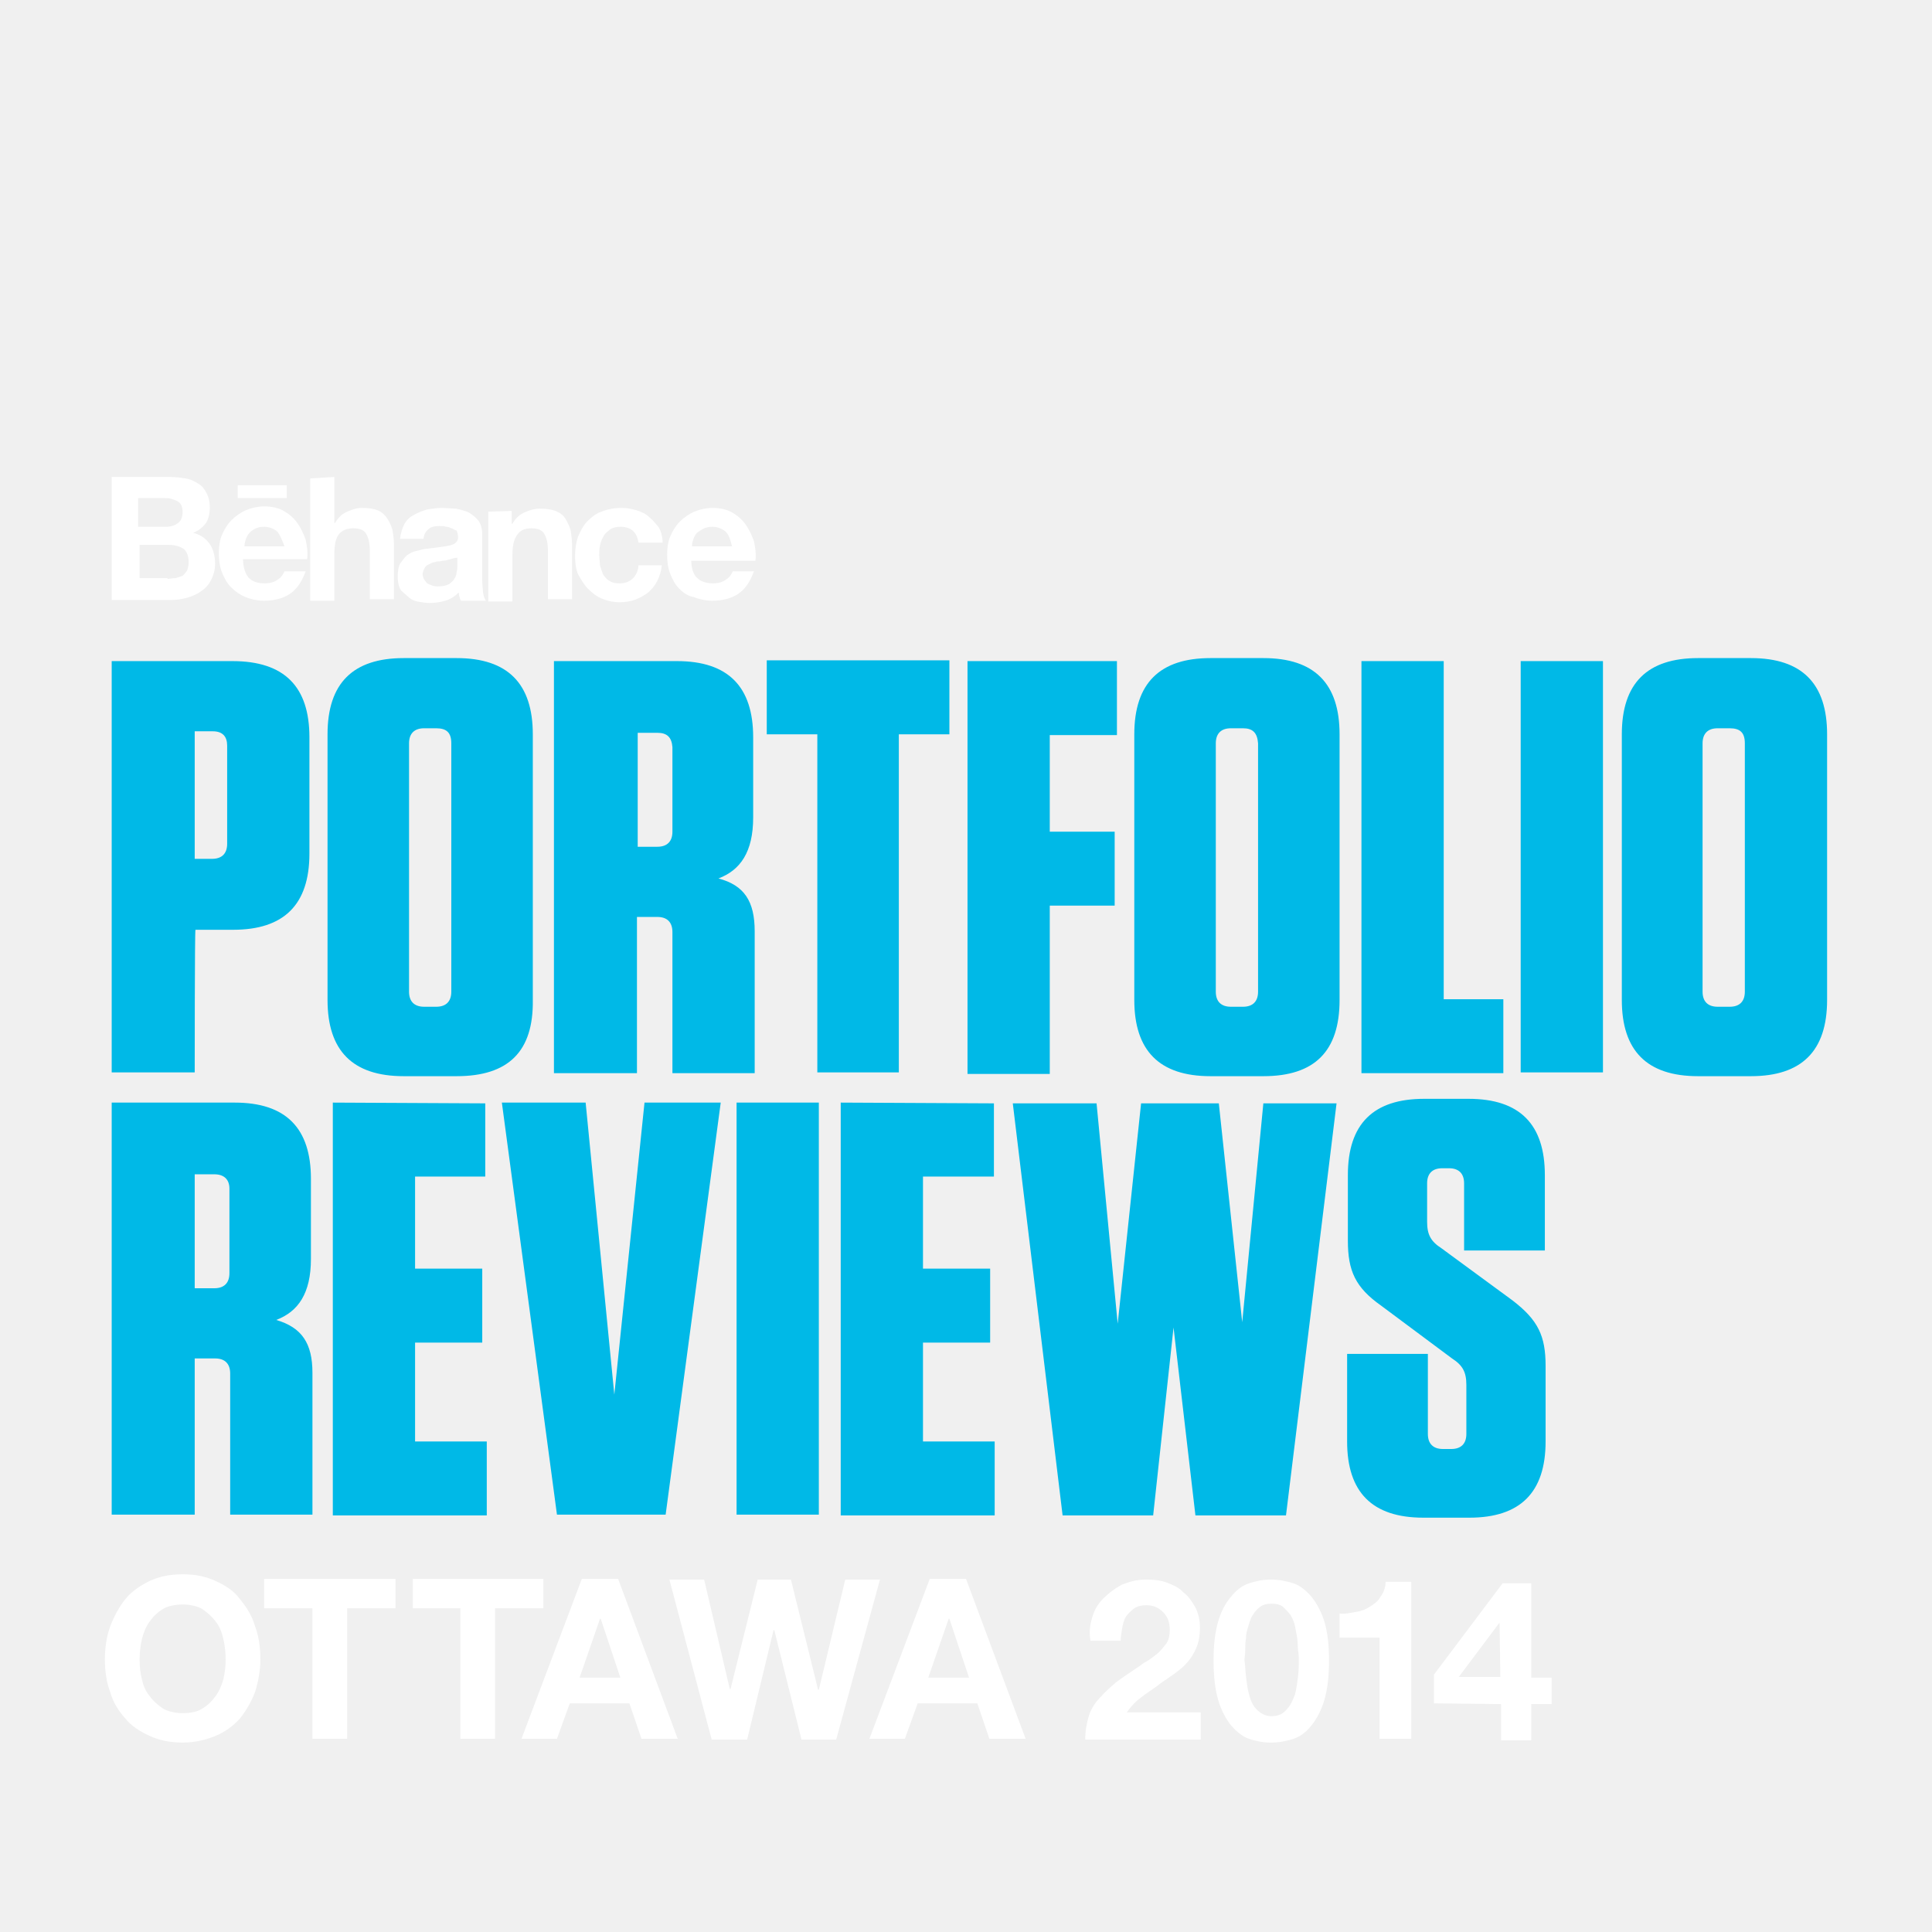
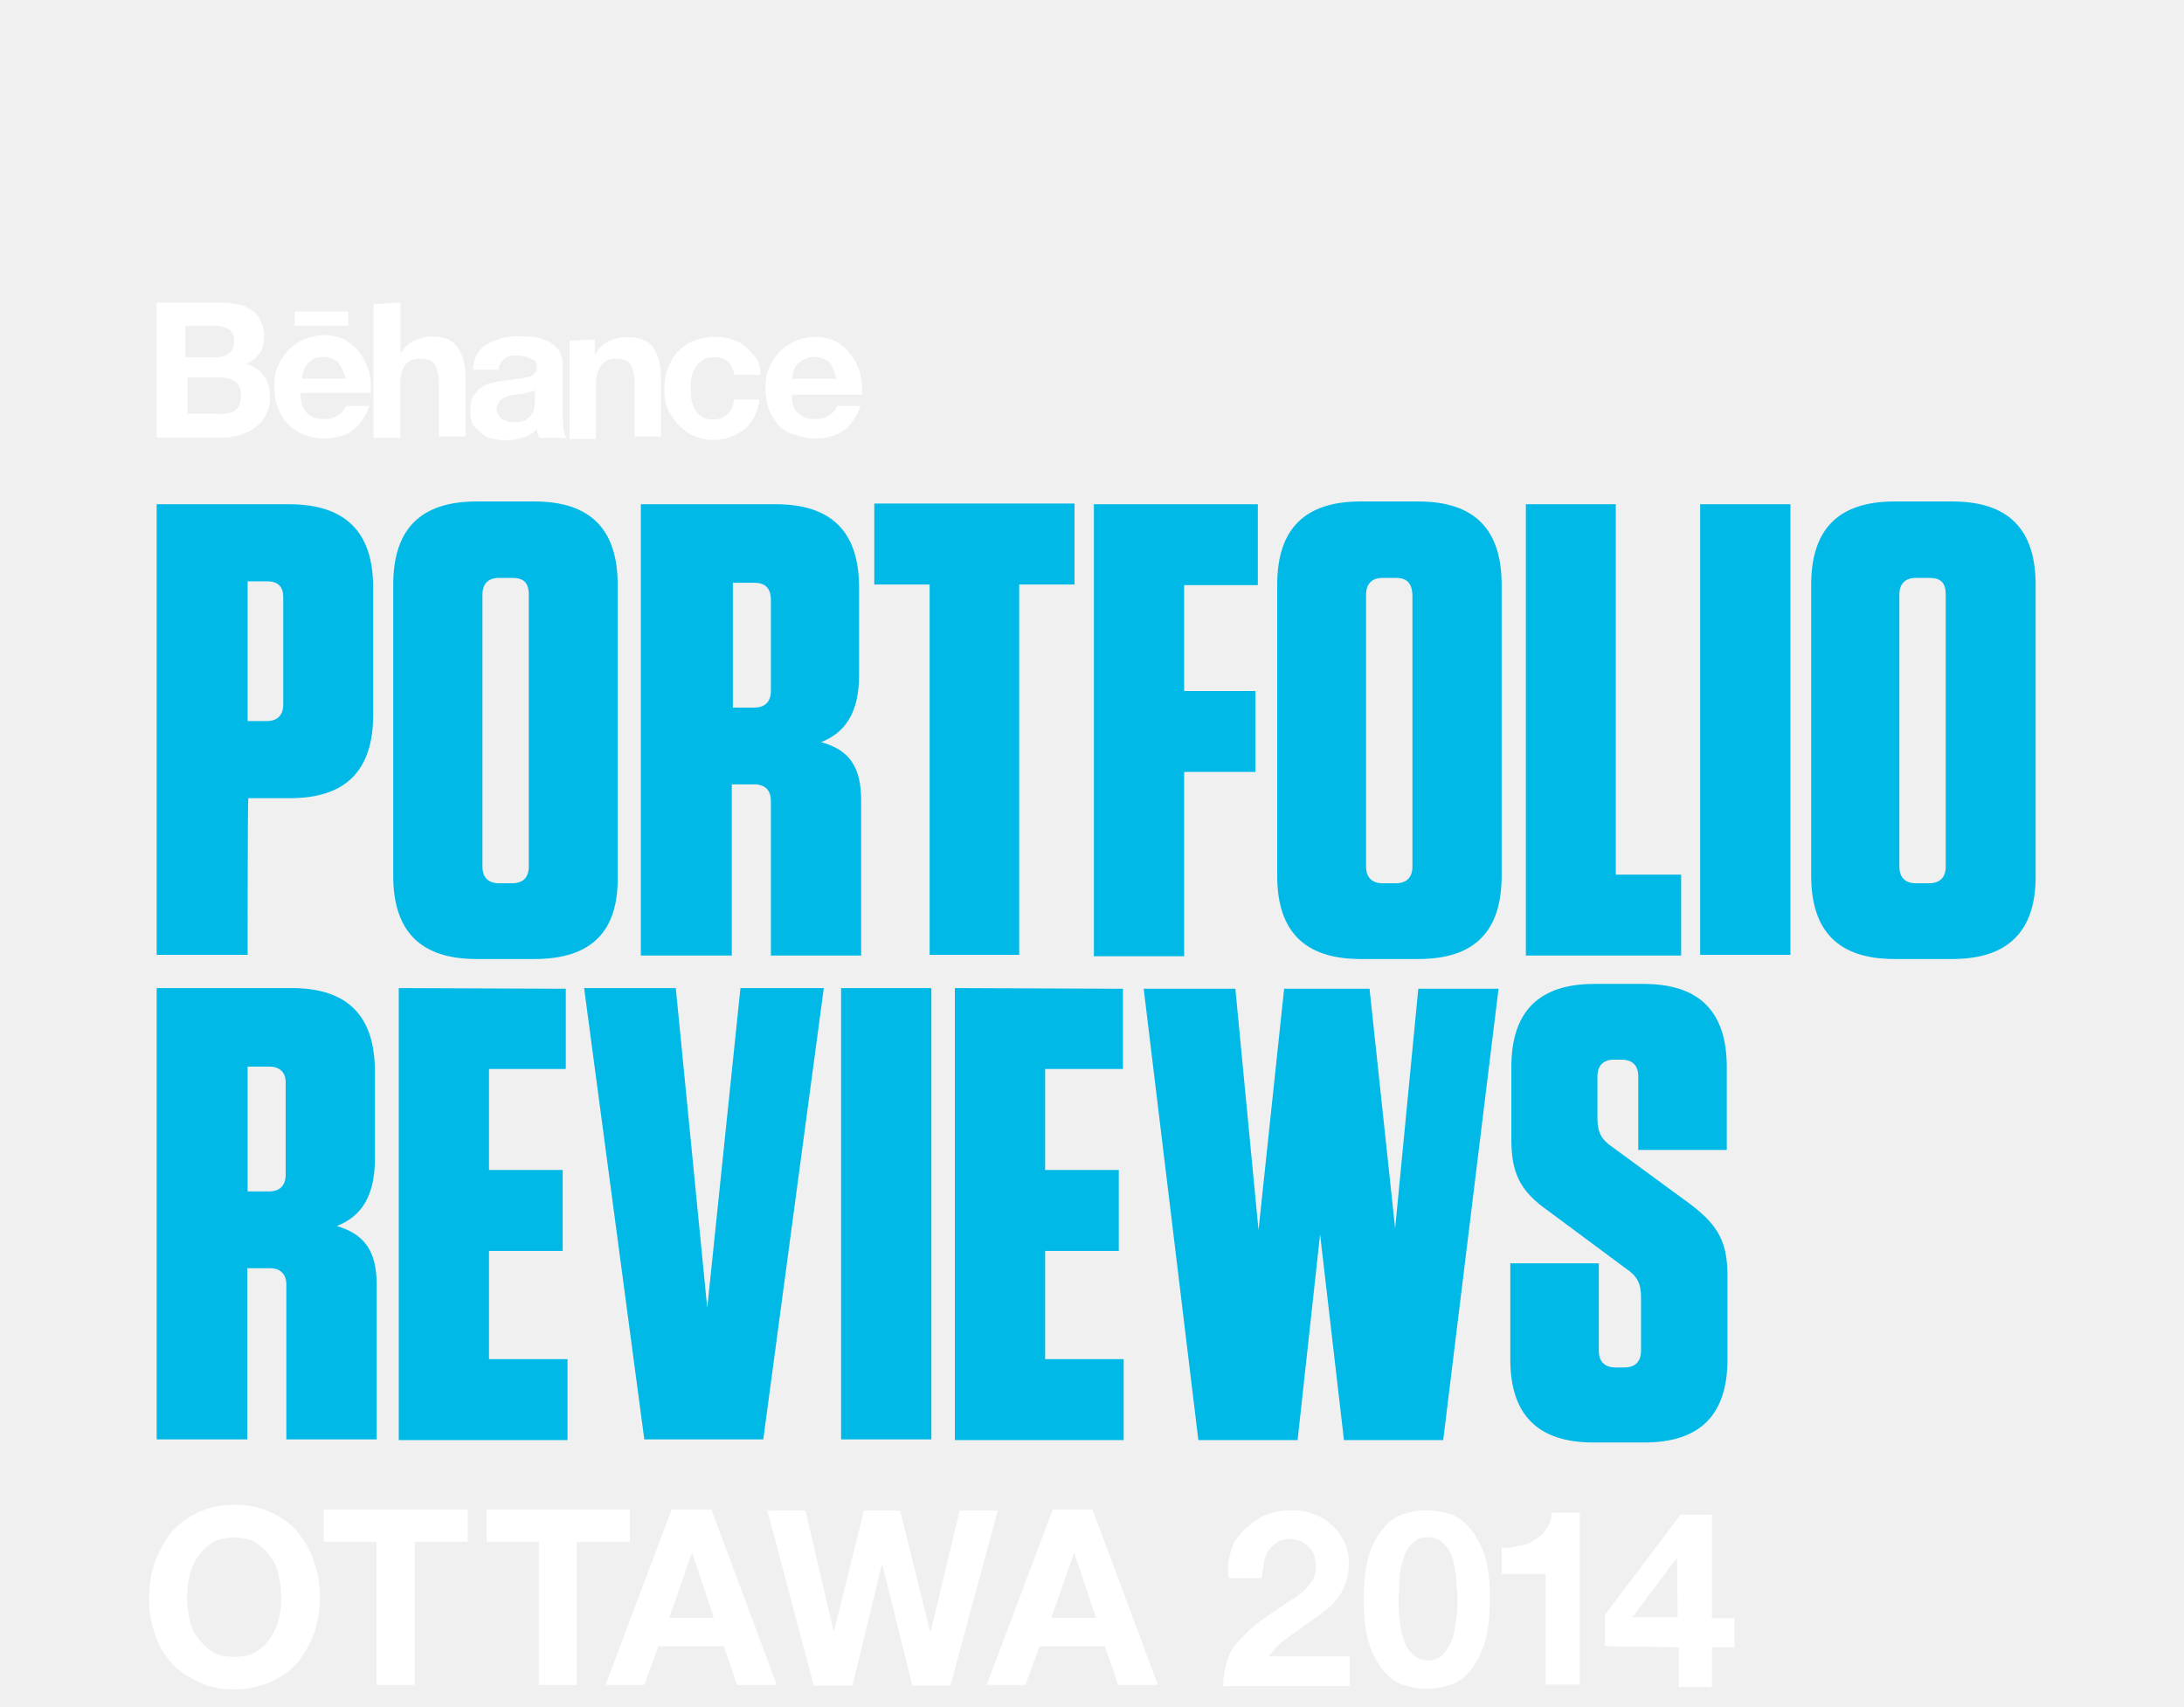
- <svg xmlns="http://www.w3.org/2000/svg" viewBox="0 0 256 256" enable-background="new 0 0 256 256">
+ <svg xmlns="http://www.w3.org/2000/svg" viewBox="-9.9 153.6 631.5 493.5" enable-background="new -9.9 153.6 631.5 493.5">
  <style type="text/css">.st0{enable-background:new ;} .st1{fill:#FFFFFF;} .st2{fill:#00B9E7;}</style>
-   <g class="st0">
-     <path class="st1" d="M14.6 215.5c.5-1.3 1.2-2.6 2-3.6.9-1.1 2-1.8 3.2-2.4 1.3-.6 2.7-.9 4.4-.9s3.1.3 4.4.9c1.3.6 2.4 1.3 3.2 2.4.9 1.1 1.6 2.2 2 3.6.5 1.3.7 2.8.7 4.4 0 1.5-.3 3-.7 4.3-.5 1.3-1.2 2.5-2 3.5-.9 1-2 1.8-3.2 2.3s-2.7.9-4.4.9c-1.7 0-3.1-.3-4.4-.9-1.3-.6-2.4-1.3-3.2-2.3-.9-1-1.6-2.1-2-3.5-.5-1.3-.7-2.8-.7-4.3s.2-3 .7-4.4zm4.2 7c.2.9.5 1.6 1 2.2.5.7 1.1 1.2 1.8 1.7.7.4 1.7.6 2.6.6 1.1 0 2-.2 2.6-.6.7-.4 1.3-1 1.8-1.7s.8-1.5 1-2.2c.2-.9.3-1.7.3-2.6 0-.9-.1-1.8-.3-2.7-.2-.9-.5-1.7-1-2.3-.5-.7-1.1-1.2-1.8-1.7-.7-.4-1.7-.6-2.6-.6s-2 .2-2.6.6c-.7.4-1.3 1-1.8 1.7s-.8 1.5-1 2.3c-.2.9-.3 1.8-.3 2.7 0 1 .1 1.8.3 2.6zM35 213.1v-3.9h17.4v3.9h-6.4v17.3h-4.6v-17.3h-6.4zM54.7 213.1v-3.9h17.3v3.9h-6.4v17.3h-4.6v-17.3h-6.3zM81.9 209.2l7.9 21.2h-4.8l-1.6-4.7h-7.9l-1.7 4.7h-4.7l8-21.2h4.8zm.3 13.1l-2.6-7.8h-.1l-2.7 7.8h5.4zM106.2 230.5l-3.6-14.5h-.1l-3.5 14.5h-4.7l-5.6-21.2h4.6l3.4 14.5h.1l3.6-14.5h4.4l3.6 14.6h.1l3.5-14.6h4.6l-5.8 21.2h-4.6zM128 209.2l7.9 21.2h-4.8l-1.6-4.7h-7.9l-1.7 4.7h-4.7l8-21.2h4.8zm.4 13.1l-2.6-7.8h-.1l-2.7 7.8h5.4zM144.7 214.4c.3-1.1.8-1.9 1.5-2.6.7-.7 1.5-1.3 2.4-1.8 1-.4 2-.7 3.3-.7 1 0 1.9.1 2.7.4s1.7.7 2.2 1.3c.7.5 1.2 1.3 1.6 2 .4.8.6 1.7.6 2.7 0 1.1-.2 2-.5 2.7-.3.7-.8 1.5-1.3 2-.5.6-1.2 1.1-1.9 1.6s-1.5 1-2.1 1.5c-.7.5-1.5 1-2.1 1.5-.7.5-1.3 1.2-1.8 1.9h9.8v3.6h-15.3c0-1.2.2-2.2.5-3.2.3-.9.8-1.7 1.5-2.4.6-.7 1.3-1.3 2.1-2 .8-.6 1.7-1.2 2.6-1.8.5-.3.9-.7 1.5-1 .5-.3 1-.7 1.5-1.1.4-.4.8-.9 1.1-1.3.3-.5.4-1.1.4-1.7 0-1.1-.3-1.8-.9-2.4-.6-.6-1.3-.9-2.2-.9-.6 0-1.1.1-1.6.4-.4.3-.8.7-1.1 1.1-.3.5-.4 1-.5 1.5-.1.6-.2 1.1-.2 1.7h-4c-.2-1-.1-2 .2-3zM161.4 214.9c.4-1.4 1-2.5 1.7-3.3.7-.9 1.5-1.5 2.4-1.8.9-.3 1.9-.5 2.9-.5 1.1 0 2 .2 3 .5.9.3 1.7 1 2.4 1.8.7.9 1.3 2 1.7 3.3.4 1.4.6 3 .6 5.1 0 2.1-.2 3.8-.6 5.2s-1 2.5-1.7 3.4c-.7.9-1.5 1.5-2.4 1.8-.9.3-1.9.5-3 .5s-2-.2-2.9-.5c-.9-.3-1.7-1-2.4-1.8-.7-.9-1.3-2-1.7-3.4-.4-1.4-.6-3.1-.6-5.2 0-2 .2-3.7.6-5.1zm3.7 7.2c.1.9.2 1.7.4 2.4.2.8.5 1.5 1 2s1.1.9 2 .9 1.5-.3 2-.9c.5-.5.8-1.2 1.1-2 .2-.8.3-1.6.4-2.4.1-.9.1-1.6.1-2.1 0-.3 0-.8-.1-1.3l-.1-1.6s-.2-1.1-.3-1.6-.3-1-.6-1.5c-.3-.4-.6-.7-1-1.1-.4-.3-.9-.4-1.5-.4s-1.1.1-1.5.4-.7.6-1 1.1c-.3.4-.4.9-.6 1.5s-.3 1.1-.3 1.6c-.1.5-.1 1.1-.1 1.6s-.1.9-.1 1.3c.1.6.1 1.3.2 2.1zM182.8 230.5v-13.5h-5.3v-3.2c.7.1 1.5-.1 2.1-.2.7-.1 1.3-.3 1.9-.7.5-.3 1.1-.7 1.4-1.3.4-.5.7-1.2.7-2h3.4v20.8h-4.2v.1zM190 225.7v-3.8l9.1-12.1h3.8v12.5h2.7v3.5h-2.7v4.8h-4v-4.8l-8.9-.1zm8.7-10.7l-5.4 7.2h5.5l-.1-7.2z" />
-   </g>
-   <path class="st2" d="M25.8 142.1h-11v-54.5h16c6.9 0 10.2 3.4 10.2 10.1v15.4c0 6.8-3.4 10.1-10.1 10.1h-5c-.1 0-.1 18.9-.1 18.9zm2.4-45.2h-2.4v16.9h2.3c1.3 0 2-.7 2-2v-13c0-1.2-.6-1.9-1.9-1.9zM60.5 142.6h-7c-6.8 0-10.1-3.4-10.1-10.1v-35.2c0-6.8 3.4-10.1 10.1-10.1h7c6.8 0 10.1 3.4 10.1 10.1v35.2c.1 6.8-3.2 10.1-10.1 10.1zm-2.7-46.1h-1.6c-1.3 0-2 .7-2 2v32.9c0 1.3.7 2 2 2h1.6c1.3 0 2-.7 2-2v-32.9c0-1.4-.6-2-2-2zM100 123.4v18.8h-10.9v-18.7c0-1.3-.7-2-2-2h-2.7v20.7h-11v-54.6h16.3c6.8 0 10.1 3.4 10.1 10.1v10.6c0 4.6-1.7 7-4.6 8.1 3.4.9 4.8 3 4.8 7zm-12.9-26.3h-2.6v15.1h2.6c1.3 0 2-.7 2-2v-11.2c-.1-1.3-.7-1.9-2-1.9zM108.3 142.1v-44.8h-6.7v-9.8h24.2v9.8h-6.7v44.8h-10.8zM148 87.6v9.8h-8.9v12.8h8.6v9.8h-8.6v22.3h-10.9v-54.7h19.8zM167.4 142.6h-7c-6.8 0-10.1-3.4-10.1-10.1v-35.2c0-6.8 3.4-10.1 10.1-10.1h7c6.8 0 10.1 3.4 10.1 10.1v35.2c0 6.8-3.3 10.1-10.1 10.1zm-2.7-46.1h-1.6c-1.3 0-2 .7-2 2v32.9c0 1.3.7 2 2 2h1.6c1.3 0 2-.7 2-2v-32.9c-.1-1.4-.7-2-2-2zM191.3 87.6v44.8h7.9v9.8h-18.8v-54.6h10.9zM212.4 142.1h-10.9v-54.5h10.9v54.5zM232 142.6h-7c-6.8 0-10.1-3.4-10.1-10.1v-35.2c0-6.8 3.4-10.1 10.1-10.1h7c6.8 0 10.1 3.4 10.1 10.1v35.2c0 6.8-3.4 10.1-10.1 10.1zm-2.8-46.1h-1.6c-1.3 0-2 .7-2 2v32.9c0 1.3.7 2 2 2h1.6c1.3 0 2-.7 2-2v-32.9c0-1.4-.6-2-2-2zM41.4 181.9v18.8h-10.9v-18.7c0-1.3-.7-2-2-2h-2.7v20.7h-11v-54.6h16.3c6.8 0 10.1 3.4 10.1 10.1v10.6c0 4.6-1.7 7-4.6 8.1 3.4 1 4.8 3.1 4.8 7zm-13-26.3h-2.6v15.1h2.6c1.3 0 2-.7 2-2v-11.2c0-1.2-.7-1.9-2-1.9zM64.3 146.2v9.7h-9.3v12.2h8.9v9.8h-8.9v13.1h9.5v9.8h-20.4v-54.7l20.2.1zM73.8 200.7l-7.3-54.6h11.1l3.8 38.7 4-38.7h10.1l-7.3 54.6h-14.4zM108.5 200.7h-10.9v-54.6h10.9v54.6zM131.7 146.2v9.7h-9.4v12.2h8.9v9.8h-8.9v13.1h9.5v9.8h-20.4v-54.7l20.3.1zM161.5 146.2l3.1 29 2.8-29h9.7l-6.7 54.6h-12l-2.9-24.9-2.7 24.9h-12l-6.6-54.6h11.1l2.8 29.2 3.1-29.2h10.3zM204.8 181v10c0 6.8-3.4 10.1-10.1 10.1h-6.1c-6.8 0-10.1-3.4-10.1-10.1v-11.6h10.7v10.6c0 1.3.7 2 2 2h1.1c1.3 0 2-.7 2-2v-6.5c0-1.7-.5-2.6-1.9-3.5l-9.4-7c-3.4-2.4-4.4-4.6-4.4-8.6v-8.7c0-6.8 3.4-10.1 10.1-10.1h5.9c6.8 0 10.1 3.4 10.1 10.1v10h-10.7v-8.9c0-1.3-.7-2-2-2h-.9c-1.3 0-2 .7-2 2v5.1c0 1.7.5 2.6 1.9 3.5l9.4 6.9c3.4 2.6 4.4 4.7 4.4 8.7z" />
-   <path class="st1" d="M22.5 63.2c.7 0 1.5.1 2.1.2.7.1 1.2.4 1.7.7s.8.7 1.1 1.3.4 1.2.4 1.9c0 .8-.2 1.5-.5 2-.4.5-.9 1-1.7 1.3 1.1.3 1.7.8 2.2 1.5.5.7.7 1.7.7 2.6 0 .8-.2 1.5-.5 2.1-.3.6-.7 1.1-1.3 1.5-.5.4-1.2.7-1.9.9-.7.2-1.4.3-2.1.3h-7.9v-16.3h7.7zm-.5 6.6c.7 0 1.2-.2 1.6-.5.4-.3.6-.8.6-1.5 0-.4-.1-.7-.2-.9s-.3-.4-.5-.5c-.2-.1-.5-.2-.8-.3-.3-.1-.6-.1-1-.1h-3.4v3.8h3.7zm.2 6.9c.3 0 .7-.1 1.1-.1l.9-.3s.4-.4.6-.7c.1-.3.2-.7.2-1.1 0-.9-.3-1.5-.7-1.8-.5-.3-1.1-.5-1.9-.5h-3.9v4.4h3.7v.1zM33 76.6c.5.5 1.2.7 2.1.7.7 0 1.3-.2 1.7-.5.5-.3.7-.7.9-1.1h2.8c-.5 1.4-1.2 2.4-2.1 3-.9.6-2.1.9-3.4.9-.9 0-1.8-.2-2.5-.5s-1.3-.7-1.9-1.3c-.5-.5-.9-1.2-1.2-2-.3-.7-.4-1.7-.4-2.5s.1-1.7.4-2.4c.3-.7.7-1.4 1.3-2 .5-.5 1.2-1 1.9-1.3s1.6-.5 2.4-.5c1 0 1.9.2 2.6.6.7.4 1.3.9 1.8 1.6.5.7.8 1.4 1.1 2.2.2.9.3 1.7.2 2.6h-8.5c0 1.2.4 2.1.8 2.5zm3.8-6.1c-.4-.4-1.1-.7-1.8-.7-.5 0-.9.1-1.3.3-.3.2-.6.4-.8.7s-.3.5-.4.9c-.1.3-.1.5-.1.7h5.3c-.3-.8-.6-1.5-.9-1.9zM44.3 63.2v6.1h.1c.4-.7.9-1.2 1.6-1.5.7-.3 1.3-.5 1.9-.5.9 0 1.6.1 2.1.3.5.2 1 .6 1.3 1.1.3.4.5.9.7 1.5.1.6.2 1.3.2 2v7.2h-3.2v-6.5c0-1-.2-1.7-.5-2.2-.3-.5-.9-.7-1.7-.7-.9 0-1.5.3-1.9.8s-.6 1.4-.6 2.6v6.2h-3.2v-16.2l3.2-.2zM53.6 69.4c.3-.5.7-.9 1.3-1.2.5-.3 1.1-.5 1.7-.7.7-.1 1.3-.2 2-.2l1.8.1c.6.1 1.2.3 1.7.5.5.3.9.6 1.3 1.1.3.4.5 1.1.5 1.7v6.3c0 .5.1 1.1.1 1.5.1.5.2.9.4 1.1h-3.3c-.1-.1-.2-.4-.2-.5-.1-.2-.1-.4-.1-.6-.5.5-1.1.9-1.8 1.1-.7.2-1.4.3-2.1.3-.5 0-1.1-.1-1.6-.2s-.9-.3-1.3-.7-.8-.6-1-1c-.2-.4-.3-1-.3-1.6 0-.7.1-1.3.3-1.7.3-.4.5-.7.9-1.1.4-.3.8-.5 1.3-.6.5-.1 1-.3 1.5-.3l1.5-.2s.9-.1 1.3-.2.7-.2.9-.4c.2-.2.3-.4.3-.7 0-.3-.1-.7-.2-.9-.4-.1-.5-.3-.7-.3-.2-.1-.4-.2-.7-.2-.3-.1-.5-.1-.8-.1-.7 0-1.2.1-1.5.4-.4.3-.6.7-.7 1.3h-3.1c.1-.8.3-1.4.6-2zm6.4 4.6c-.2.1-.4.1-.7.2-.3.1-.5.1-.7.1-.3.1-.5.1-.7.1-.3.1-.5.1-.7.2l-.6.3c-.2.1-.3.3-.4.5-.1.2-.2.5-.2.7s.1.5.2.7l.4.5c.2.1.4.2.7.3.3.1.5.1.7.1.7 0 1.1-.1 1.5-.3.3-.2.6-.5.7-.7.2-.3.3-.6.3-.9.1-.3.1-.5.1-.7v-1.2c-.3 0-.5.1-.6.1zM67.8 67.7v1.7h.1c.4-.7.9-1.2 1.6-1.5.7-.3 1.3-.5 2-.5.9 0 1.6.1 2.1.3.5.2 1 .5 1.3 1 .3.5.5.9.7 1.5.1.6.2 1.3.2 2v7.2h-3.2v-6.5c0-1-.2-1.7-.5-2.2-.3-.5-.9-.7-1.7-.7-.9 0-1.5.3-1.9.9s-.6 1.4-.6 2.6v6.2h-3.2v-11.9l3.1-.1zM82.2 69.8c-.5 0-.9.1-1.3.3-.3.3-.7.5-.9.9-.2.4-.4.7-.5 1.3-.1.5-.1.9-.1 1.3l.1 1.3c.1.4.3.9.4 1.2.2.3.5.7.9.9.3.2.7.3 1.3.3.7 0 1.3-.2 1.8-.7.4-.4.7-1.1.7-1.7h3.1c-.2 1.6-.8 2.7-1.8 3.6-1.1.8-2.2 1.3-3.8 1.3-.9 0-1.7-.2-2.4-.5s-1.3-.8-1.8-1.3-.9-1.2-1.3-1.9c-.3-.7-.4-1.5-.4-2.4s.1-1.7.4-2.6c.3-.7.7-1.5 1.2-2s1.2-1.1 1.9-1.3c.7-.3 1.7-.5 2.6-.5.7 0 1.3.1 2 .3.7.2 1.3.5 1.7.9.5.4.9.9 1.3 1.4.3.5.5 1.3.5 2h-3.2c-.2-1.4-1-2.1-2.4-2.1zM31.5 64.3h6.5v1.7h-6.5zM92.4 76.6c.5.5 1.3.7 2.1.7.7 0 1.3-.2 1.7-.5.5-.3.7-.7.9-1.1h2.8c-.5 1.4-1.2 2.4-2.1 3-.9.6-2.1.9-3.4.9-.9 0-1.8-.2-2.5-.5-.7-.1-1.3-.5-1.9-1.1-.5-.5-.9-1.2-1.2-2-.3-.7-.4-1.7-.4-2.5s.1-1.7.4-2.4c.3-.7.7-1.4 1.3-2 .5-.5 1.2-1 1.9-1.3.7-.3 1.6-.5 2.4-.5 1 0 1.9.2 2.6.6.7.4 1.3.9 1.8 1.6.5.7.8 1.4 1.1 2.2.2.9.3 1.7.2 2.6h-8.5c0 1 .3 1.9.8 2.3zm3.8-6.1c-.4-.4-1.1-.7-1.8-.7-.5 0-.9.1-1.3.3-.3.2-.7.4-.9.7-.2.3-.3.5-.4.9-.1.3-.1.5-.1.7h5.3c-.2-.8-.4-1.5-.8-1.9z" />
+   <path class="st1" d="M34.9 605.2c1.2-3.1 2.9-6.2 4.8-8.6 2.2-2.6 4.8-4.3 7.7-5.7 3.1-1.4 6.5-2.2 10.5-2.2s7.4.7 10.5 2.2c3.1 1.4 5.7 3.1 7.7 5.7 2.2 2.6 3.8 5.3 4.8 8.6 1.2 3.1 1.7 6.7 1.7 10.5 0 3.6-.7 7.2-1.7 10.3-1.2 3.1-2.9 6-4.8 8.4-2.2 2.4-4.8 4.3-7.7 5.5s-6.5 2.2-10.5 2.2-7.4-.7-10.5-2.2-5.7-3.1-7.7-5.5c-2.2-2.4-3.8-5-4.8-8.4-1.2-3.1-1.7-6.7-1.7-10.3s.5-7.2 1.7-10.5zm10 16.7c.5 2.2 1.2 3.8 2.4 5.3 1.2 1.7 2.6 2.9 4.3 4.1 1.7 1 4.1 1.4 6.2 1.4 2.6 0 4.8-.5 6.2-1.4 1.7-1 3.1-2.4 4.3-4.1 1.2-1.7 1.9-3.6 2.4-5.3.5-2.2.7-4.1.7-6.2 0-2.2-.2-4.3-.7-6.5-.5-2.2-1.2-4.1-2.4-5.5-1.2-1.7-2.6-2.9-4.3-4.1-1.7-1-4.1-1.4-6.2-1.4s-4.8.5-6.2 1.4c-1.7 1-3.1 2.4-4.3 4.1-1.2 1.7-1.9 3.6-2.4 5.5-.5 2.2-.7 4.3-.7 6.5 0 2.4.3 4.3.7 6.2zm38.8-22.5v-9.3h41.6v9.3h-15.3v41.4h-11v-41.4h-15.3zm47.1 0v-9.3h41.4v9.3h-15.3v41.4h-11v-41.4h-15.1zm65-9.3l18.9 50.7h-11.5l-3.8-11.2h-18.9l-4.1 11.2h-11.2l19.1-50.7h11.5zm.7 31.3l-6.2-18.6h-.2l-6.5 18.6h12.9zm57.4 19.6l-8.6-34.7h-.3l-8.4 34.7h-11.2l-13.4-50.6h11l8.1 34.7h.2l8.6-34.7h10.5l8.6 34.9h.2l8.4-34.9h11l-13.7 50.6h-11zm52.1-50.9l18.9 50.7h-11.5l-3.8-11.2h-18.9l-4.1 11.2h-11.2l19.1-50.7h11.5zm1 31.3l-6.2-18.6h-.2l-6.5 18.6h12.9zm38.9-18.9c.7-2.6 1.9-4.5 3.6-6.2 1.7-1.7 3.6-3.1 5.7-4.3 2.4-1 4.8-1.7 7.9-1.7 2.4 0 4.5.2 6.5 1s4.1 1.7 5.3 3.1c1.7 1.2 2.9 3.1 3.8 4.8 1 1.9 1.4 4.1 1.4 6.5 0 2.6-.5 4.8-1.2 6.5-.7 1.7-1.9 3.6-3.1 4.8-1.2 1.4-2.9 2.6-4.5 3.8s-3.6 2.4-5 3.6c-1.7 1.2-3.6 2.4-5 3.6-1.7 1.2-3.1 2.9-4.3 4.5h23.4v8.6h-36.6c0-2.9.5-5.3 1.2-7.6.7-2.2 1.9-4.1 3.6-5.7 1.4-1.7 3.1-3.1 5-4.8 1.9-1.4 4.1-2.9 6.2-4.3 1.2-.7 2.2-1.7 3.6-2.4 1.2-.7 2.4-1.7 3.6-2.6 1-1 1.9-2.2 2.6-3.1.7-1.2 1-2.6 1-4.1 0-2.6-.7-4.3-2.2-5.7-1.4-1.4-3.1-2.2-5.3-2.2-1.4 0-2.6.2-3.8 1-1 .7-1.9 1.7-2.6 2.6-.7 1.2-1 2.4-1.2 3.6-.2 1.4-.5 2.6-.5 4.1h-9.6c-.4-2.6-.2-5 .5-7.4zm39.9 1.2c1-3.3 2.4-6 4.1-7.9 1.7-2.2 3.6-3.6 5.7-4.3s4.5-1.2 6.9-1.2c2.6 0 4.8.5 7.2 1.2 2.2.7 4.1 2.4 5.7 4.3 1.7 2.2 3.1 4.8 4.1 7.9 1 3.3 1.4 7.2 1.4 12.2s-.5 9.1-1.4 12.4c-1 3.3-2.4 6-4.1 8.1-1.7 2.2-3.6 3.6-5.7 4.3-2.2.7-4.5 1.2-7.2 1.2s-4.8-.5-6.9-1.2c-2.2-.7-4.1-2.4-5.7-4.3-1.7-2.2-3.1-4.8-4.1-8.1s-1.4-7.4-1.4-12.4c0-4.7.5-8.8 1.4-12.2zm8.9 17.3c.2 2.2.5 4.1 1 5.7.5 1.9 1.2 3.6 2.4 4.8s2.6 2.2 4.8 2.2 3.6-.7 4.8-2.2c1.2-1.2 1.9-2.9 2.6-4.8.5-1.9.7-3.8 1-5.7.2-2.2.2-3.8.2-5 0-.7 0-1.9-.2-3.1l-.2-3.8s-.5-2.6-.7-3.8-.7-2.4-1.4-3.6c-.7-1-1.4-1.7-2.4-2.6-1-.7-2.2-1-3.6-1s-2.6.2-3.6 1-1.7 1.4-2.4 2.6c-.7 1-1 2.2-1.4 3.6-.5 1.4-.7 2.6-.7 3.8-.2 1.2-.2 2.6-.2 3.8s-.2 2.2-.2 3.1c0 1.4 0 3 .2 5zm42.3 20v-32.3h-12.7v-7.6c1.7.2 3.6-.2 5-.5 1.7-.2 3.1-.7 4.5-1.7 1.2-.7 2.6-1.7 3.3-3.1 1-1.2 1.7-2.9 1.7-4.8h8.1v49.7h-10l.1.3zm17.2-11.4v-9.1l21.8-28.9h9.1v29.9h6.5v8.4h-6.5v11.5h-9.6v-11.5l-21.3-.3zm20.8-25.6l-12.9 17.2h13.1l-.2-17.2z" />
+   <path class="st2" d="M61.7 429.7h-26.3v-130.3h38.2c16.5 0 24.4 8.1 24.4 24.1v36.8c0 16.3-8.1 24.1-24.1 24.1h-12c-.2.1-.2 45.3-.2 45.3zm5.7-108h-5.7v40.4h5.5c3.1 0 4.8-1.7 4.8-4.8v-31.1c0-2.9-1.5-4.5-4.6-4.5zm77.2 109.2h-16.7c-16.3 0-24.1-8.1-24.1-24.1v-84.1c0-16.3 8.1-24.1 24.1-24.1h16.7c16.3 0 24.1 8.1 24.1 24.1v84.1c.3 16.2-7.6 24.1-24.1 24.1zm-6.4-110.2h-3.8c-3.1 0-4.8 1.7-4.8 4.8v78.7c0 3.1 1.7 4.8 4.8 4.8h3.8c3.1 0 4.8-1.7 4.8-4.8v-78.7c0-3.4-1.5-4.8-4.8-4.8zm100.9 64.3v44.9h-26.1v-44.7c0-3.1-1.7-4.8-4.8-4.8h-6.5v49.5h-26.3v-130.5h39c16.3 0 24.1 8.1 24.1 24.1v25.3c0 11-4.1 16.7-11 19.4 8.2 2.2 11.6 7.2 11.6 16.8zm-30.9-62.9h-6.2v36.1h6.2c3.1 0 4.8-1.7 4.8-4.8v-26.8c-.2-3-1.7-4.5-4.8-4.5zm50.7 107.6v-107.1h-16v-23.4h57.9v23.4h-16v107.1h-25.9zm94.9-130.3v23.4h-21.3v30.6h20.6v23.4h-20.6v53.3h-26.1v-130.7h47.4zm46.4 131.5h-16.7c-16.3 0-24.1-8.1-24.1-24.1v-84.1c0-16.3 8.1-24.1 24.1-24.1h16.7c16.3 0 24.1 8.1 24.1 24.1v84.1c0 16.2-7.9 24.1-24.1 24.1zm-6.5-110.2h-3.8c-3.1 0-4.8 1.7-4.8 4.8v78.7c0 3.1 1.7 4.8 4.8 4.8h3.8c3.1 0 4.8-1.7 4.8-4.8v-78.7c-.2-3.4-1.7-4.8-4.8-4.8zm63.6-21.3v107.1h18.9v23.4h-44.9v-130.5h26zm50.5 130.3h-26.1v-130.3h26.1v130.3zm46.8 1.2h-16.7c-16.3 0-24.1-8.1-24.1-24.1v-84.1c0-16.3 8.1-24.1 24.1-24.1h16.7c16.3 0 24.1 8.1 24.1 24.1v84.1c.1 16.2-8.1 24.1-24.1 24.1zm-6.7-110.2h-3.8c-3.1 0-4.8 1.7-4.8 4.8v78.7c0 3.1 1.7 4.8 4.8 4.8h3.8c3.1 0 4.8-1.7 4.8-4.8v-78.7c0-3.4-1.4-4.8-4.8-4.8zm-448.9 204.2v44.9h-26.1v-44.7c0-3.1-1.7-4.8-4.8-4.8h-6.5v49.5h-26.2v-130.5h39c16.3 0 24.1 8.1 24.1 24.1v25.3c0 11-4.1 16.7-11 19.4 8.1 2.4 11.5 7.4 11.5 16.8zm-31.1-62.9h-6.2v36.1h6.2c3.1 0 4.8-1.7 4.8-4.8v-26.8c0-2.8-1.7-4.5-4.8-4.5zm85.8-22.5v23.2h-22.2v29.2h21.3v23.4h-21.3v31.3h22.7v23.4h-48.8v-130.7l48.3.2zm22.7 130.3l-17.4-130.5h26.5l9.1 92.5 9.6-92.5h24.1l-17.5 130.5h-34.4zm83 0h-26.1v-130.5h26.1v130.5zm55.4-130.3v23.2h-22.5v29.2h21.3v23.4h-21.3v31.3h22.7v23.4h-48.8v-130.7l48.6.2zm71.3 0l7.4 69.3 6.7-69.3h23.2l-16 130.5h-28.7l-6.9-59.5-6.5 59.5h-28.7l-15.8-130.5h26.5l6.7 69.8 7.4-69.8h24.7zm103.5 83.2v23.9c0 16.3-8.1 24.1-24.1 24.1h-14.6c-16.3 0-24.1-8.1-24.1-24.1v-27.7h25.6v25.3c0 3.1 1.7 4.8 4.8 4.8h2.6c3.1 0 4.8-1.7 4.8-4.8v-15.5c0-4.1-1.2-6.2-4.5-8.4l-22.5-16.7c-8.1-5.7-10.5-11-10.5-20.6v-20.8c0-16.3 8.1-24.1 24.1-24.1h14.1c16.3 0 24.1 8.1 24.1 24.1v23.9h-25.6v-21.3c0-3.1-1.7-4.8-4.8-4.8h-2.2c-3.1 0-4.8 1.7-4.8 4.8v12.2c0 4.1 1.2 6.2 4.5 8.4l22.5 16.5c8.2 6.2 10.6 11.2 10.6 20.8z" />
+   <path class="st1" d="M53.8 241.1c1.7 0 3.6.2 5 .5 1.7.2 2.9 1 4.1 1.7 1.2.7 1.9 1.7 2.6 3.1s1 2.9 1 4.5c0 1.9-.5 3.6-1.2 4.8-1 1.2-2.2 2.4-4.1 3.1 2.6.7 4.1 1.9 5.3 3.6s1.7 4.1 1.7 6.2c0 1.9-.5 3.6-1.2 5s-1.7 2.6-3.1 3.6c-1.2 1-2.9 1.7-4.5 2.2-1.7.5-3.3.7-5 .7h-19v-39h18.4zm-1.2 15.8c1.7 0 2.9-.5 3.8-1.2s1.4-1.9 1.4-3.6c0-1-.2-1.7-.5-2.2s-.7-1-1.2-1.2-1.2-.5-1.9-.7c-.7-.2-1.4-.2-2.4-.2h-8.1v9.1h8.9zm.5 16.5c.7 0 1.7-.2 2.6-.2l2.2-.7s1-1 1.4-1.7c.2-.7.5-1.7.5-2.6 0-2.2-.7-3.6-1.7-4.3-1.2-.7-2.6-1.2-4.5-1.2h-9.3v10.5h8.8v.2zm25.8-.3c1.2 1.2 2.9 1.7 5 1.7 1.7 0 3.1-.5 4.1-1.2 1.2-.7 1.7-1.7 2.2-2.6h6.7c-1.2 3.3-2.9 5.7-5 7.2-2.2 1.4-5 2.2-8.1 2.2-2.2 0-4.3-.5-6-1.2s-3.1-1.7-4.5-3.1c-1.2-1.2-2.2-2.9-2.9-4.8-.7-1.7-1-4.1-1-6s.2-4.1 1-5.7c.7-1.7 1.7-3.3 3.1-4.8 1.2-1.2 2.9-2.4 4.5-3.1 1.7-.7 3.8-1.2 5.7-1.2 2.4 0 4.5.5 6.2 1.4 1.7 1 3.1 2.2 4.3 3.8s1.9 3.3 2.6 5.3c.5 2.2.7 4.1.5 6.2h-20.3c0 2.8.9 5 1.9 5.9zm9.1-14.6c-1-1-2.6-1.7-4.3-1.7-1.2 0-2.2.2-3.1.7-.7.5-1.4 1-1.9 1.7s-.7 1.2-1 2.2c-.2.7-.2 1.2-.2 1.7h12.7c-.8-1.9-1.5-3.6-2.2-4.6zm17.9-17.4v14.6h.2c1-1.7 2.2-2.9 3.8-3.6 1.7-.7 3.1-1.2 4.5-1.2 2.2 0 3.8.2 5 .7 1.2.5 2.4 1.4 3.1 2.6.7 1 1.2 2.2 1.7 3.6.2 1.4.5 3.1.5 4.8v17.2h-7.7v-15.5c0-2.4-.5-4.1-1.2-5.3s-2.2-1.7-4.1-1.7c-2.2 0-3.6.7-4.5 1.9s-1.4 3.3-1.4 6.2v14.8h-7.7v-38.7c.2.1 7.8-.4 7.8-.4zm22.2 14.8c.7-1.2 1.7-2.2 3.1-2.9 1.2-.7 2.6-1.2 4.1-1.7 1.7-.2 3.1-.5 4.8-.5l4.3.2c1.4.2 2.9.7 4.1 1.2 1.2.7 2.2 1.4 3.1 2.6.7 1 1.2 2.6 1.2 4.1v15.1c0 1.2.2 2.6.2 3.6.2 1.2.5 2.2 1 2.6h-7.9c-.2-.2-.5-1-.5-1.2-.2-.5-.2-1-.2-1.4-1.2 1.2-2.6 2.2-4.3 2.6-1.7.5-3.3.7-5 .7-1.2 0-2.6-.2-3.8-.5-1.2-.2-2.2-.7-3.1-1.7s-1.9-1.4-2.4-2.4-.7-2.4-.7-3.8c0-1.7.2-3.1.7-4.1.7-1 1.2-1.7 2.2-2.6 1-.7 1.9-1.2 3.1-1.4 1.2-.2 2.4-.7 3.6-.7l3.6-.5s2.2-.2 3.1-.5c1-.2 1.7-.5 2.2-1 .5-.5.7-1 .7-1.7s-.2-1.7-.5-2.2c-1-.2-1.2-.7-1.7-.7-.5-.2-1-.5-1.7-.5-.7-.2-1.2-.2-1.9-.2-1.7 0-2.9.2-3.6 1-1 .7-1.4 1.7-1.7 3.1h-7.4c.1-1.7.6-3.2 1.3-4.6zm15.3 11c-.5.2-1 .2-1.7.5-.7.2-1.2.2-1.7.2-.7.2-1.2.2-1.7.2-.7.2-1.2.2-1.7.5l-1.4.7c-.5.2-.7.7-1 1.2s-.5 1.2-.5 1.7.2 1.2.5 1.7l1 1.2c.5.2 1 .5 1.7.7.7.2 1.2.2 1.7.2 1.7 0 2.6-.2 3.6-.7.7-.5 1.4-1.2 1.7-1.7.5-.7.7-1.4.7-2.2.2-.7.2-1.2.2-1.7v-2.9c-.6.2-1.1.4-1.4.4zm18.7-15.1v4.1h.2c1-1.7 2.2-2.9 3.8-3.6s3.1-1.2 4.8-1.2c2.2 0 3.8.2 5 .7 1.2.5 2.4 1.2 3.1 2.4s1.2 2.2 1.7 3.6c.2 1.4.5 3.1.5 4.8v17.2h-7.6v-15.5c0-2.4-.5-4.1-1.2-5.3s-2.2-1.7-4.1-1.7c-2.2 0-3.6.7-4.5 2.2-1 1.4-1.4 3.3-1.4 6.2v14.8h-7.6v-28.4l7.3-.3zm34.4 5.1c-1.2 0-2.2.2-3.1.7-.7.7-1.7 1.2-2.2 2.2-.5 1-1 1.7-1.2 3.1-.2 1.2-.2 2.2-.2 3.1l.2 3.1c.2 1 .7 2.2 1 2.9.5.7 1.2 1.7 2.2 2.2.7.5 1.7.7 3.1.7 1.7 0 3.1-.5 4.3-1.7 1-1 1.7-2.6 1.7-4.1h7.4c-.5 3.8-1.9 6.5-4.3 8.6-2.6 1.9-5.3 3.1-9.1 3.1-2.2 0-4.1-.5-5.7-1.2s-3.1-1.9-4.3-3.1-2.2-2.9-3.1-4.5c-.7-1.7-1-3.6-1-5.7 0-2.2.2-4.1 1-6.2.7-1.7 1.7-3.6 2.9-4.8 1.2-1.2 2.9-2.6 4.5-3.1 1.7-.7 4.1-1.2 6.2-1.2 1.7 0 3.1.2 4.8.7 1.7.5 3.1 1.2 4.1 2.2 1.2 1 2.2 2.2 3.1 3.3.7 1.2 1.2 3.1 1.2 4.8h-7.6c-.6-3.5-2.5-5.1-5.9-5.1zm-121.2-13.2h15.5v4.1h-15.5v-4.1zm145.6 29.4c1.2 1.2 3.1 1.7 5 1.7 1.7 0 3.1-.5 4.1-1.2 1.2-.7 1.7-1.7 2.2-2.6h6.7c-1.2 3.3-2.9 5.7-5 7.2-2.2 1.4-5 2.2-8.1 2.2-2.2 0-4.3-.5-6-1.2-1.7-.2-3.1-1.2-4.5-2.6-1.2-1.2-2.2-2.9-2.9-4.8-.7-1.7-1-4.1-1-6s.2-4.1 1-5.7 1.7-3.3 3.1-4.8c1.2-1.2 2.9-2.4 4.5-3.1 1.7-.7 3.8-1.2 5.7-1.2 2.4 0 4.5.5 6.2 1.4s3.1 2.2 4.3 3.8c1.2 1.7 1.9 3.3 2.6 5.3.5 2.2.7 4.1.5 6.2h-20.3c0 2.3.7 4.5 1.9 5.4zm9.1-14.6c-1-1-2.6-1.7-4.3-1.7-1.2 0-2.2.2-3.1.7-.7.5-1.7 1-2.2 1.7-.5.7-.7 1.2-1 2.2-.2.7-.2 1.2-.2 1.7h12.7c-.5-1.9-1-3.6-1.9-4.6z" />
</svg>
